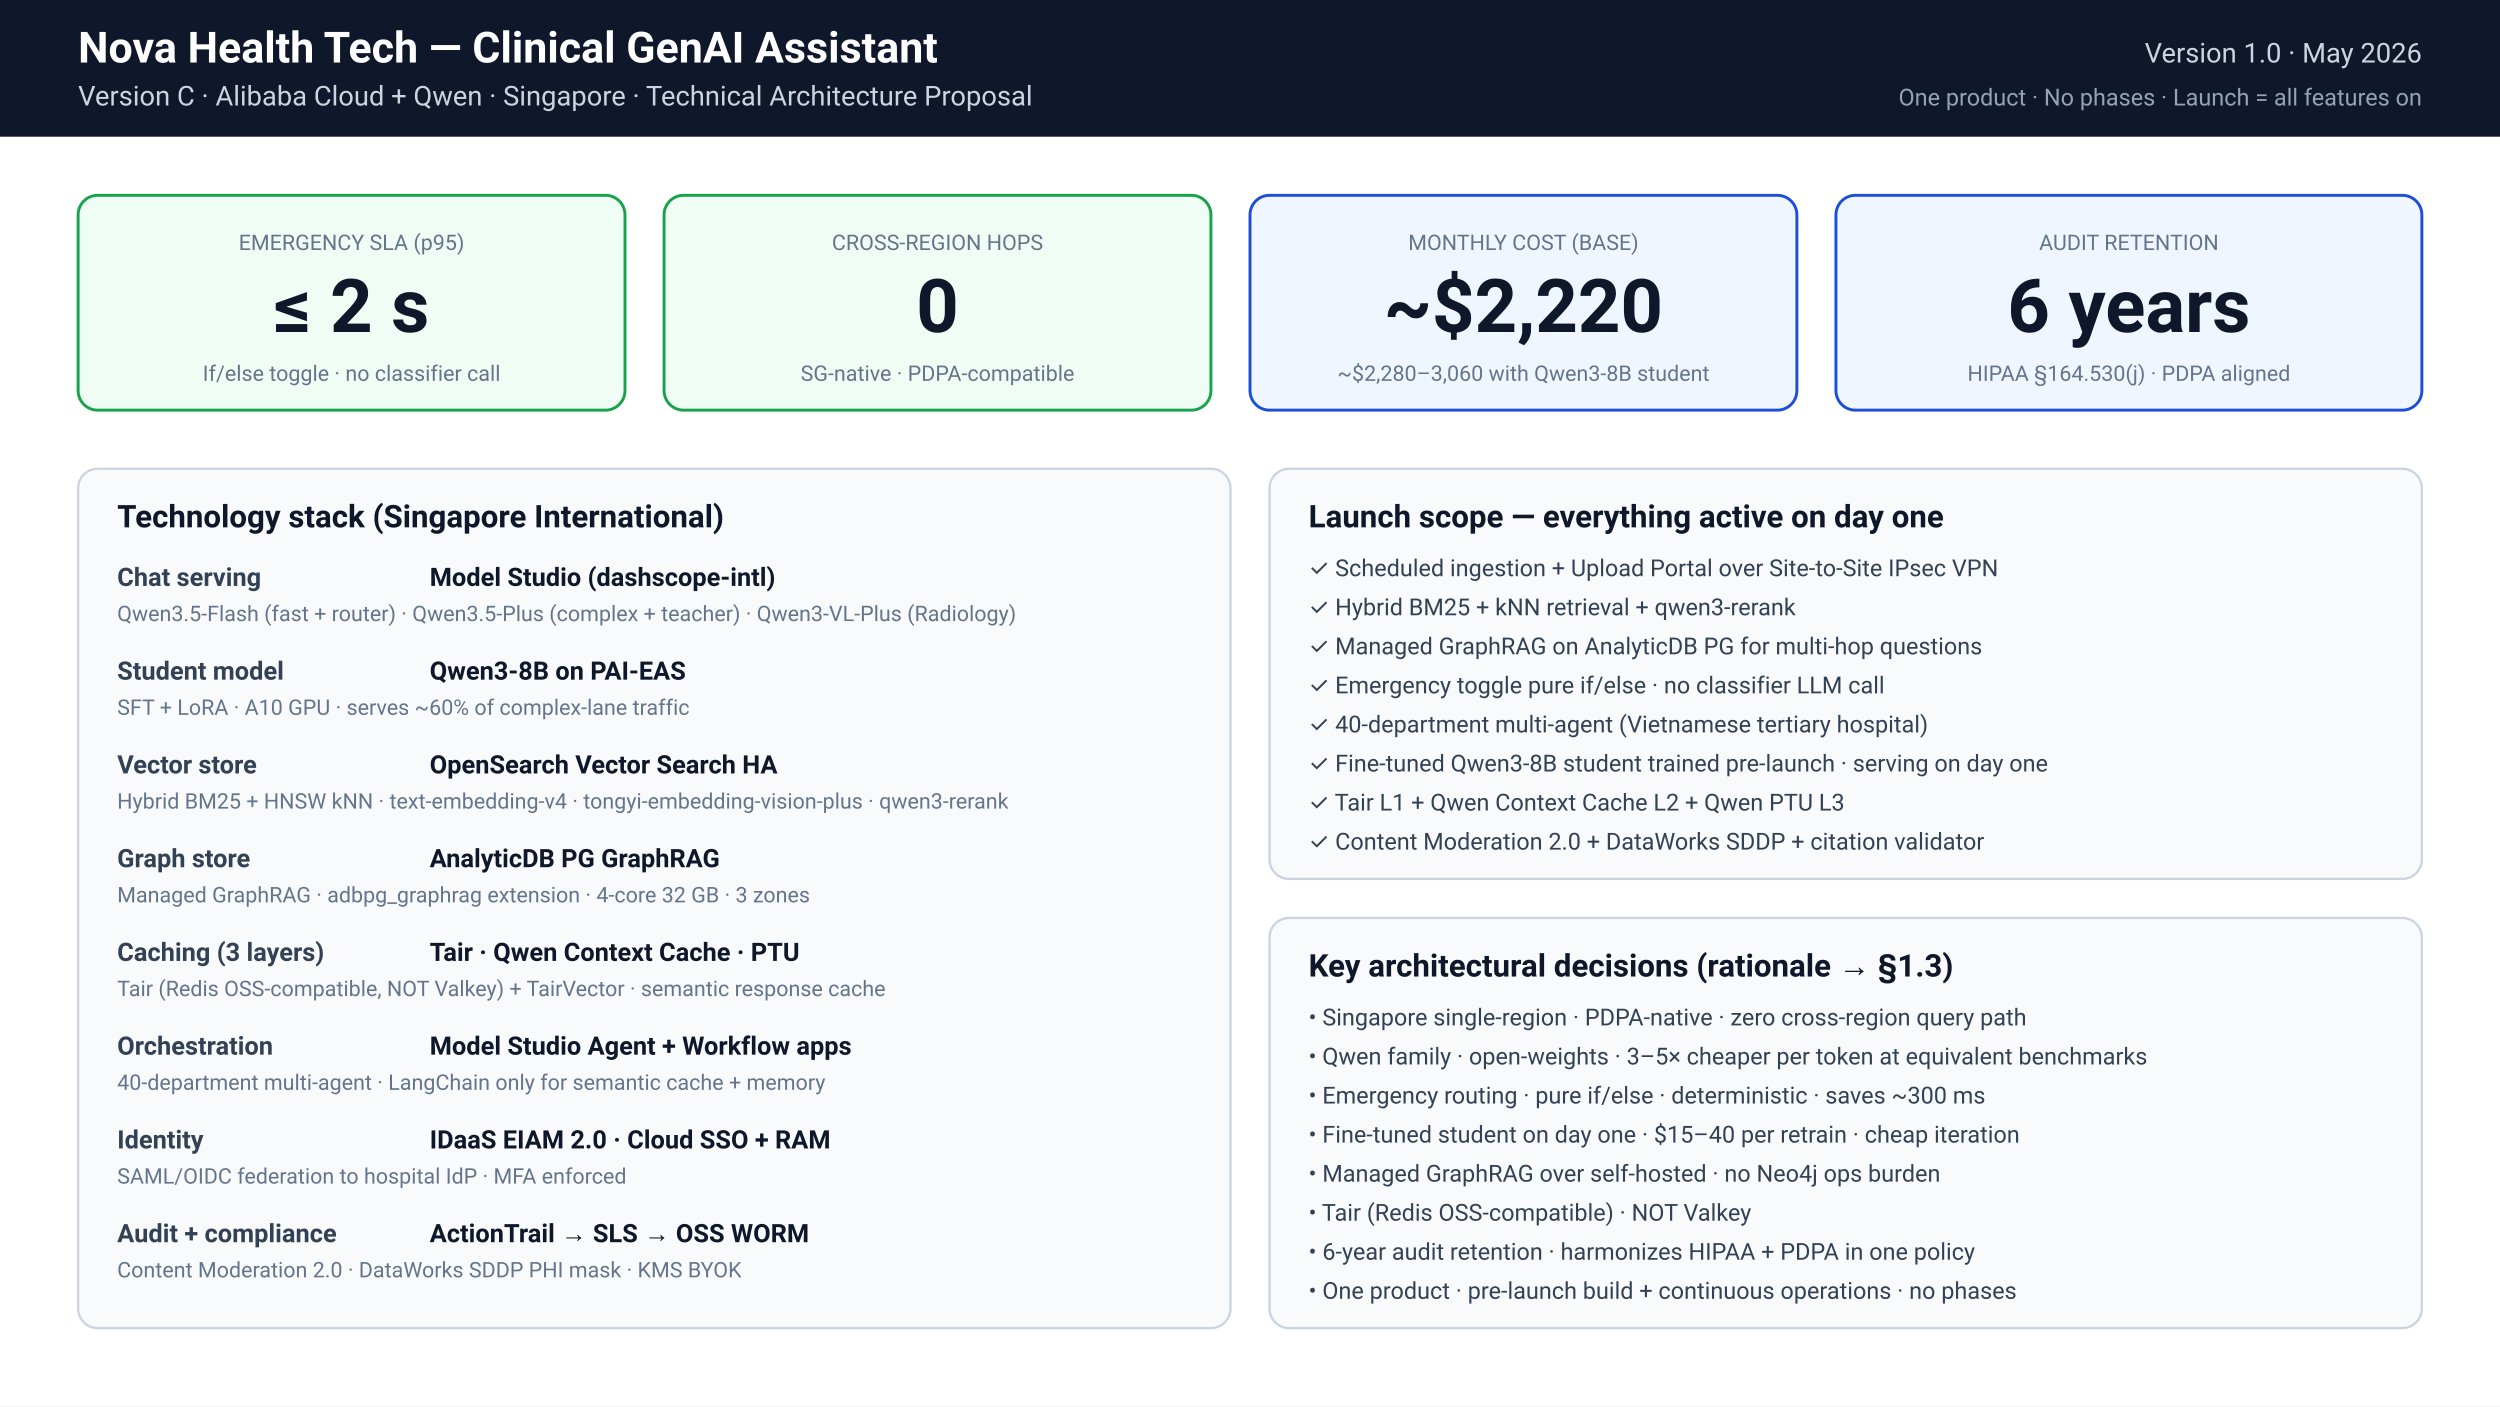
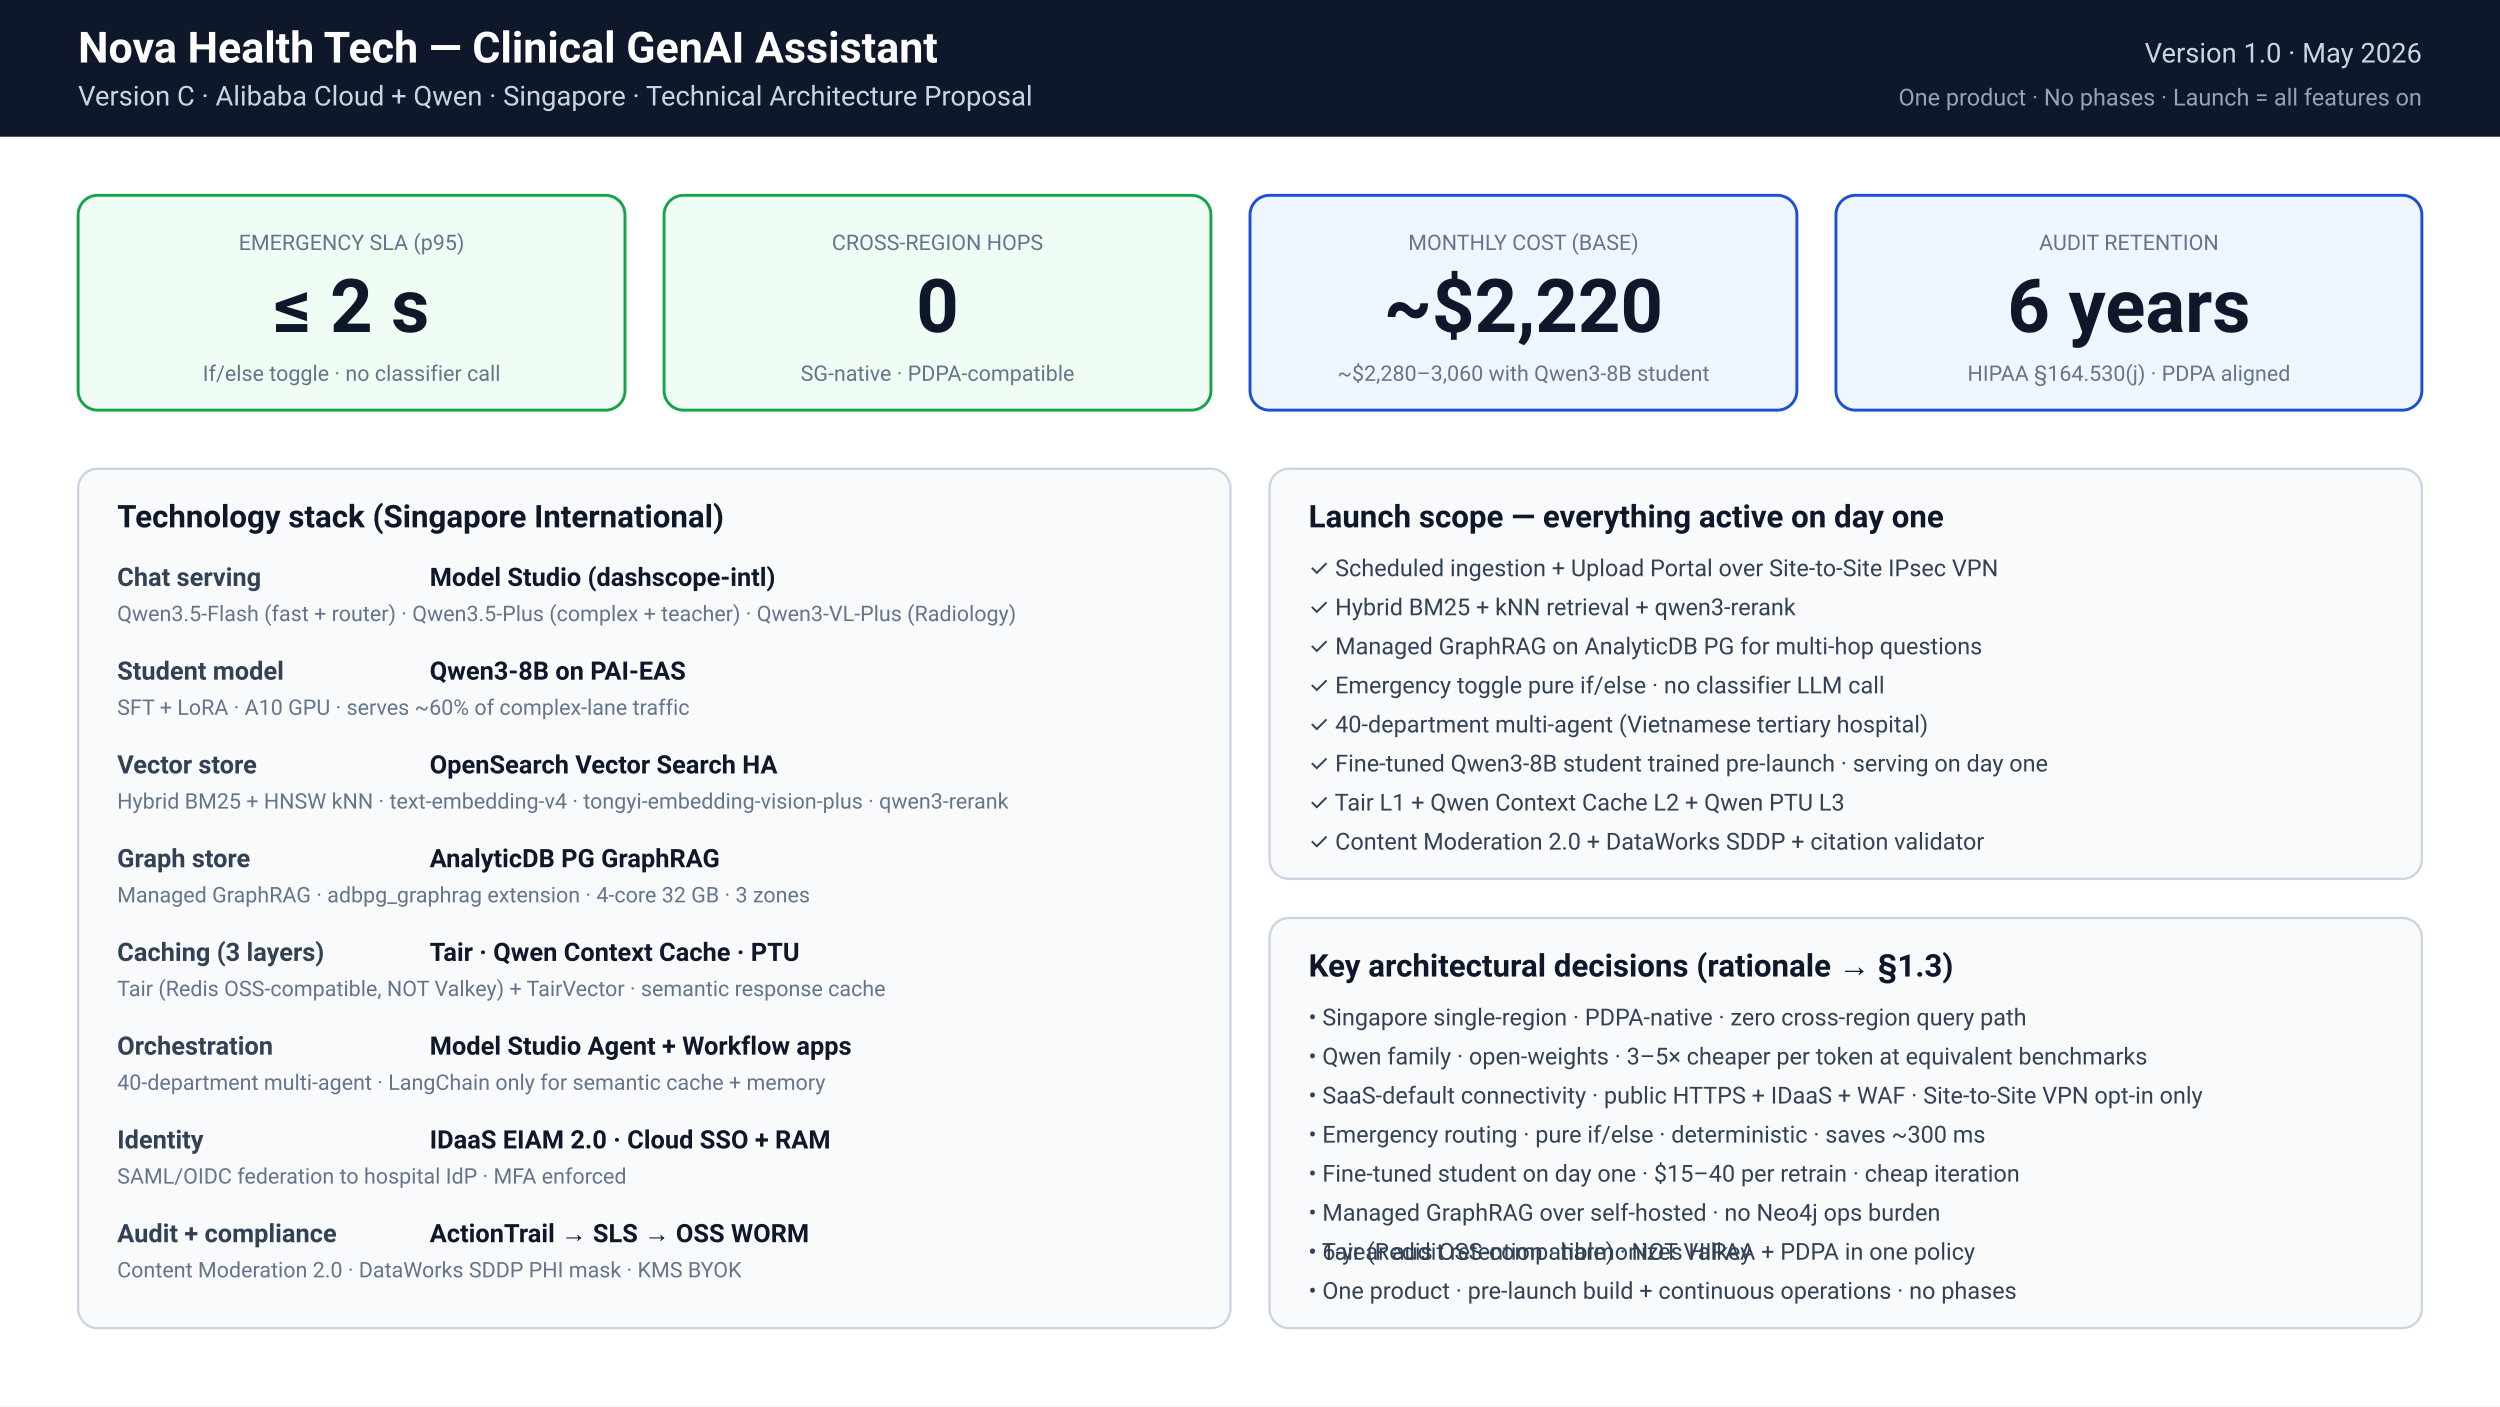
<svg xmlns="http://www.w3.org/2000/svg" viewBox="0 0 1280 720" font-family="-apple-system, Segoe UI, Roboto, Arial, sans-serif" font-size="13">
  <defs>
    <style>
      .title       { font-weight:700; fill:#0f172a; }
      .subtitle    { fill:#475569; }
      .label       { fill:#334155; font-weight:600; }
      .value       { fill:#0f172a; font-weight:700; }
      .lbl-sm      { fill:#64748b; font-size:11px; }
      .kpi-bg      { fill:#eff6ff; stroke:#1d4ed8; stroke-width:1.5; rx:10; ry:10; }
      .kpi-ok      { fill:#f0fdf4; stroke:#16a34a; stroke-width:1.5; rx:10; ry:10; }
      .kpi-hot     { fill:#fef2f2; stroke:#dc2626; stroke-width:1.5; rx:10; ry:10; }
      .panel       { fill:#f8fafc; stroke:#cbd5e1; stroke-width:1.2; rx:10; ry:10; }
      .banner      { fill:#0f172a; }
      .banner-text { fill:#ffffff; font-weight:700; }
    </style>
  </defs>
  <rect width="1280" height="720" fill="#ffffff" />
  <rect x="0" y="0" width="1280" height="70" class="banner" />
  <text x="40" y="32" font-size="22" class="banner-text">Nova Health Tech — Clinical GenAI Assistant</text>
  <text x="40" y="54" font-size="14" fill="#cbd5e1">Version C · Alibaba Cloud + Qwen · Singapore · Technical Architecture Proposal</text>
  <text x="1240" y="32" text-anchor="end" font-size="14" fill="#cbd5e1">Version 1.0 · May 2026</text>
  <text x="1240" y="54" text-anchor="end" font-size="12" fill="#94a3b8">One product · No phases · Launch = all features on</text>
  <rect x="40" y="100" width="280" height="110" class="kpi-ok" />
  <text x="180" y="128" text-anchor="middle" class="lbl-sm">EMERGENCY SLA (p95)</text>
  <text x="180" y="170" text-anchor="middle" font-size="38" class="title">≤ 2 s</text>
  <text x="180" y="195" text-anchor="middle" class="lbl-sm">If/else toggle · no classifier call</text>
  <rect x="340" y="100" width="280" height="110" class="kpi-ok" />
  <text x="480" y="128" text-anchor="middle" class="lbl-sm">CROSS-REGION HOPS</text>
  <text x="480" y="170" text-anchor="middle" font-size="38" class="title">0</text>
  <text x="480" y="195" text-anchor="middle" class="lbl-sm">SG-native · PDPA-compatible</text>
  <rect x="640" y="100" width="280" height="110" class="kpi-bg" />
  <text x="780" y="128" text-anchor="middle" class="lbl-sm">MONTHLY COST (BASE)</text>
  <text x="780" y="170" text-anchor="middle" font-size="38" class="title">~$2,220</text>
  <text x="780" y="195" text-anchor="middle" class="lbl-sm">~$2,280–3,060 with Qwen3-8B student</text>
  <rect x="940" y="100" width="300" height="110" class="kpi-bg" />
  <text x="1090" y="128" text-anchor="middle" class="lbl-sm">AUDIT RETENTION</text>
  <text x="1090" y="170" text-anchor="middle" font-size="38" class="title">6 years</text>
  <text x="1090" y="195" text-anchor="middle" class="lbl-sm">HIPAA §164.530(j) · PDPA aligned</text>
  <rect x="40" y="240" width="590" height="440" class="panel" />
  <text x="60" y="270" class="title" font-size="16">Technology stack (Singapore International)</text>
  <text x="60" y="300" class="label">Chat serving</text>
  <text x="220" y="300" class="value">Model Studio (dashscope-intl)</text>
  <text x="60" y="318" class="lbl-sm">Qwen3.5-Flash (fast + router) · Qwen3.5-Plus (complex + teacher) · Qwen3-VL-Plus (Radiology)</text>
  <text x="60" y="348" class="label">Student model</text>
  <text x="220" y="348" class="value">Qwen3-8B on PAI-EAS</text>
  <text x="60" y="366" class="lbl-sm">SFT + LoRA · A10 GPU · serves ~60% of complex-lane traffic</text>
  <text x="60" y="396" class="label">Vector store</text>
  <text x="220" y="396" class="value">OpenSearch Vector Search HA</text>
  <text x="60" y="414" class="lbl-sm">Hybrid BM25 + HNSW kNN · text-embedding-v4 · tongyi-embedding-vision-plus · qwen3-rerank</text>
  <text x="60" y="444" class="label">Graph store</text>
  <text x="220" y="444" class="value">AnalyticDB PG GraphRAG</text>
  <text x="60" y="462" class="lbl-sm">Managed GraphRAG · adbpg_graphrag extension · 4-core 32 GB · 3 zones</text>
  <text x="60" y="492" class="label">Caching (3 layers)</text>
  <text x="220" y="492" class="value">Tair · Qwen Context Cache · PTU</text>
  <text x="60" y="510" class="lbl-sm">Tair (Redis OSS-compatible, NOT Valkey) + TairVector · semantic response cache</text>
  <text x="60" y="540" class="label">Orchestration</text>
  <text x="220" y="540" class="value">Model Studio Agent + Workflow apps</text>
  <text x="60" y="558" class="lbl-sm">40-department multi-agent · LangChain only for semantic cache + memory</text>
  <text x="60" y="588" class="label">Identity</text>
  <text x="220" y="588" class="value">IDaaS EIAM 2.0 · Cloud SSO + RAM</text>
  <text x="60" y="606" class="lbl-sm">SAML/OIDC federation to hospital IdP · MFA enforced</text>
  <text x="60" y="636" class="label">Audit + compliance</text>
  <text x="220" y="636" class="value">ActionTrail → SLS → OSS WORM</text>
  <text x="60" y="654" class="lbl-sm">Content Moderation 2.0 · DataWorks SDDP PHI mask · KMS BYOK</text>
  <rect x="650" y="240" width="590" height="210" class="panel" />
  <text x="670" y="270" class="title" font-size="16">Launch scope — everything active on day one</text>
  <g font-size="12" fill="#334155">
    <text x="670" y="295">✓ Scheduled ingestion + Upload Portal over Site-to-Site IPsec VPN</text>
    <text x="670" y="315">✓ Hybrid BM25 + kNN retrieval + qwen3-rerank</text>
    <text x="670" y="335">✓ Managed GraphRAG on AnalyticDB PG for multi-hop questions</text>
    <text x="670" y="355">✓ Emergency toggle pure if/else · no classifier LLM call</text>
    <text x="670" y="375">✓ 40-department multi-agent (Vietnamese tertiary hospital)</text>
    <text x="670" y="395">✓ Fine-tuned Qwen3-8B student trained pre-launch · serving on day one</text>
    <text x="670" y="415">✓ Tair L1 + Qwen Context Cache L2 + Qwen PTU L3</text>
    <text x="670" y="435">✓ Content Moderation 2.0 + DataWorks SDDP + citation validator</text>
  </g>
  <rect x="650" y="470" width="590" height="210" class="panel" />
  <text x="670" y="500" class="title" font-size="16">Key architectural decisions (rationale → §1.3)</text>
  <g font-size="12" fill="#334155">
    <text x="670" y="525">• Singapore single-region · PDPA-native · zero cross-region query path</text>
    <text x="670" y="545">• Qwen family · open-weights · 3–5× cheaper per token at equivalent benchmarks</text>
-     <text x="670" y="565">• Emergency routing · pure if/else · deterministic · saves ~300 ms</text>
-     <text x="670" y="585">• Fine-tuned student on day one · $15–40 per retrain · cheap iteration</text>
-     <text x="670" y="605">• Managed GraphRAG over self-hosted · no Neo4j ops burden</text>
-     <text x="670" y="625">• Tair (Redis OSS-compatible) · NOT Valkey</text>
+     <text x="670" y="565">• SaaS-default connectivity · public HTTPS + IDaaS + WAF · Site-to-Site VPN opt-in only</text>
+     <text x="670" y="585">• Emergency routing · pure if/else · deterministic · saves ~300 ms</text>
+     <text x="670" y="605">• Fine-tuned student on day one · $15–40 per retrain · cheap iteration</text>
+     <text x="670" y="625">• Managed GraphRAG over self-hosted · no Neo4j ops burden</text>
+     <text x="670" y="645">• Tair (Redis OSS-compatible) · NOT Valkey</text>
    <text x="670" y="645">• 6-year audit retention · harmonizes HIPAA + PDPA in one policy</text>
    <text x="670" y="665">• One product · pre-launch build + continuous operations · no phases</text>
  </g>
</svg>
